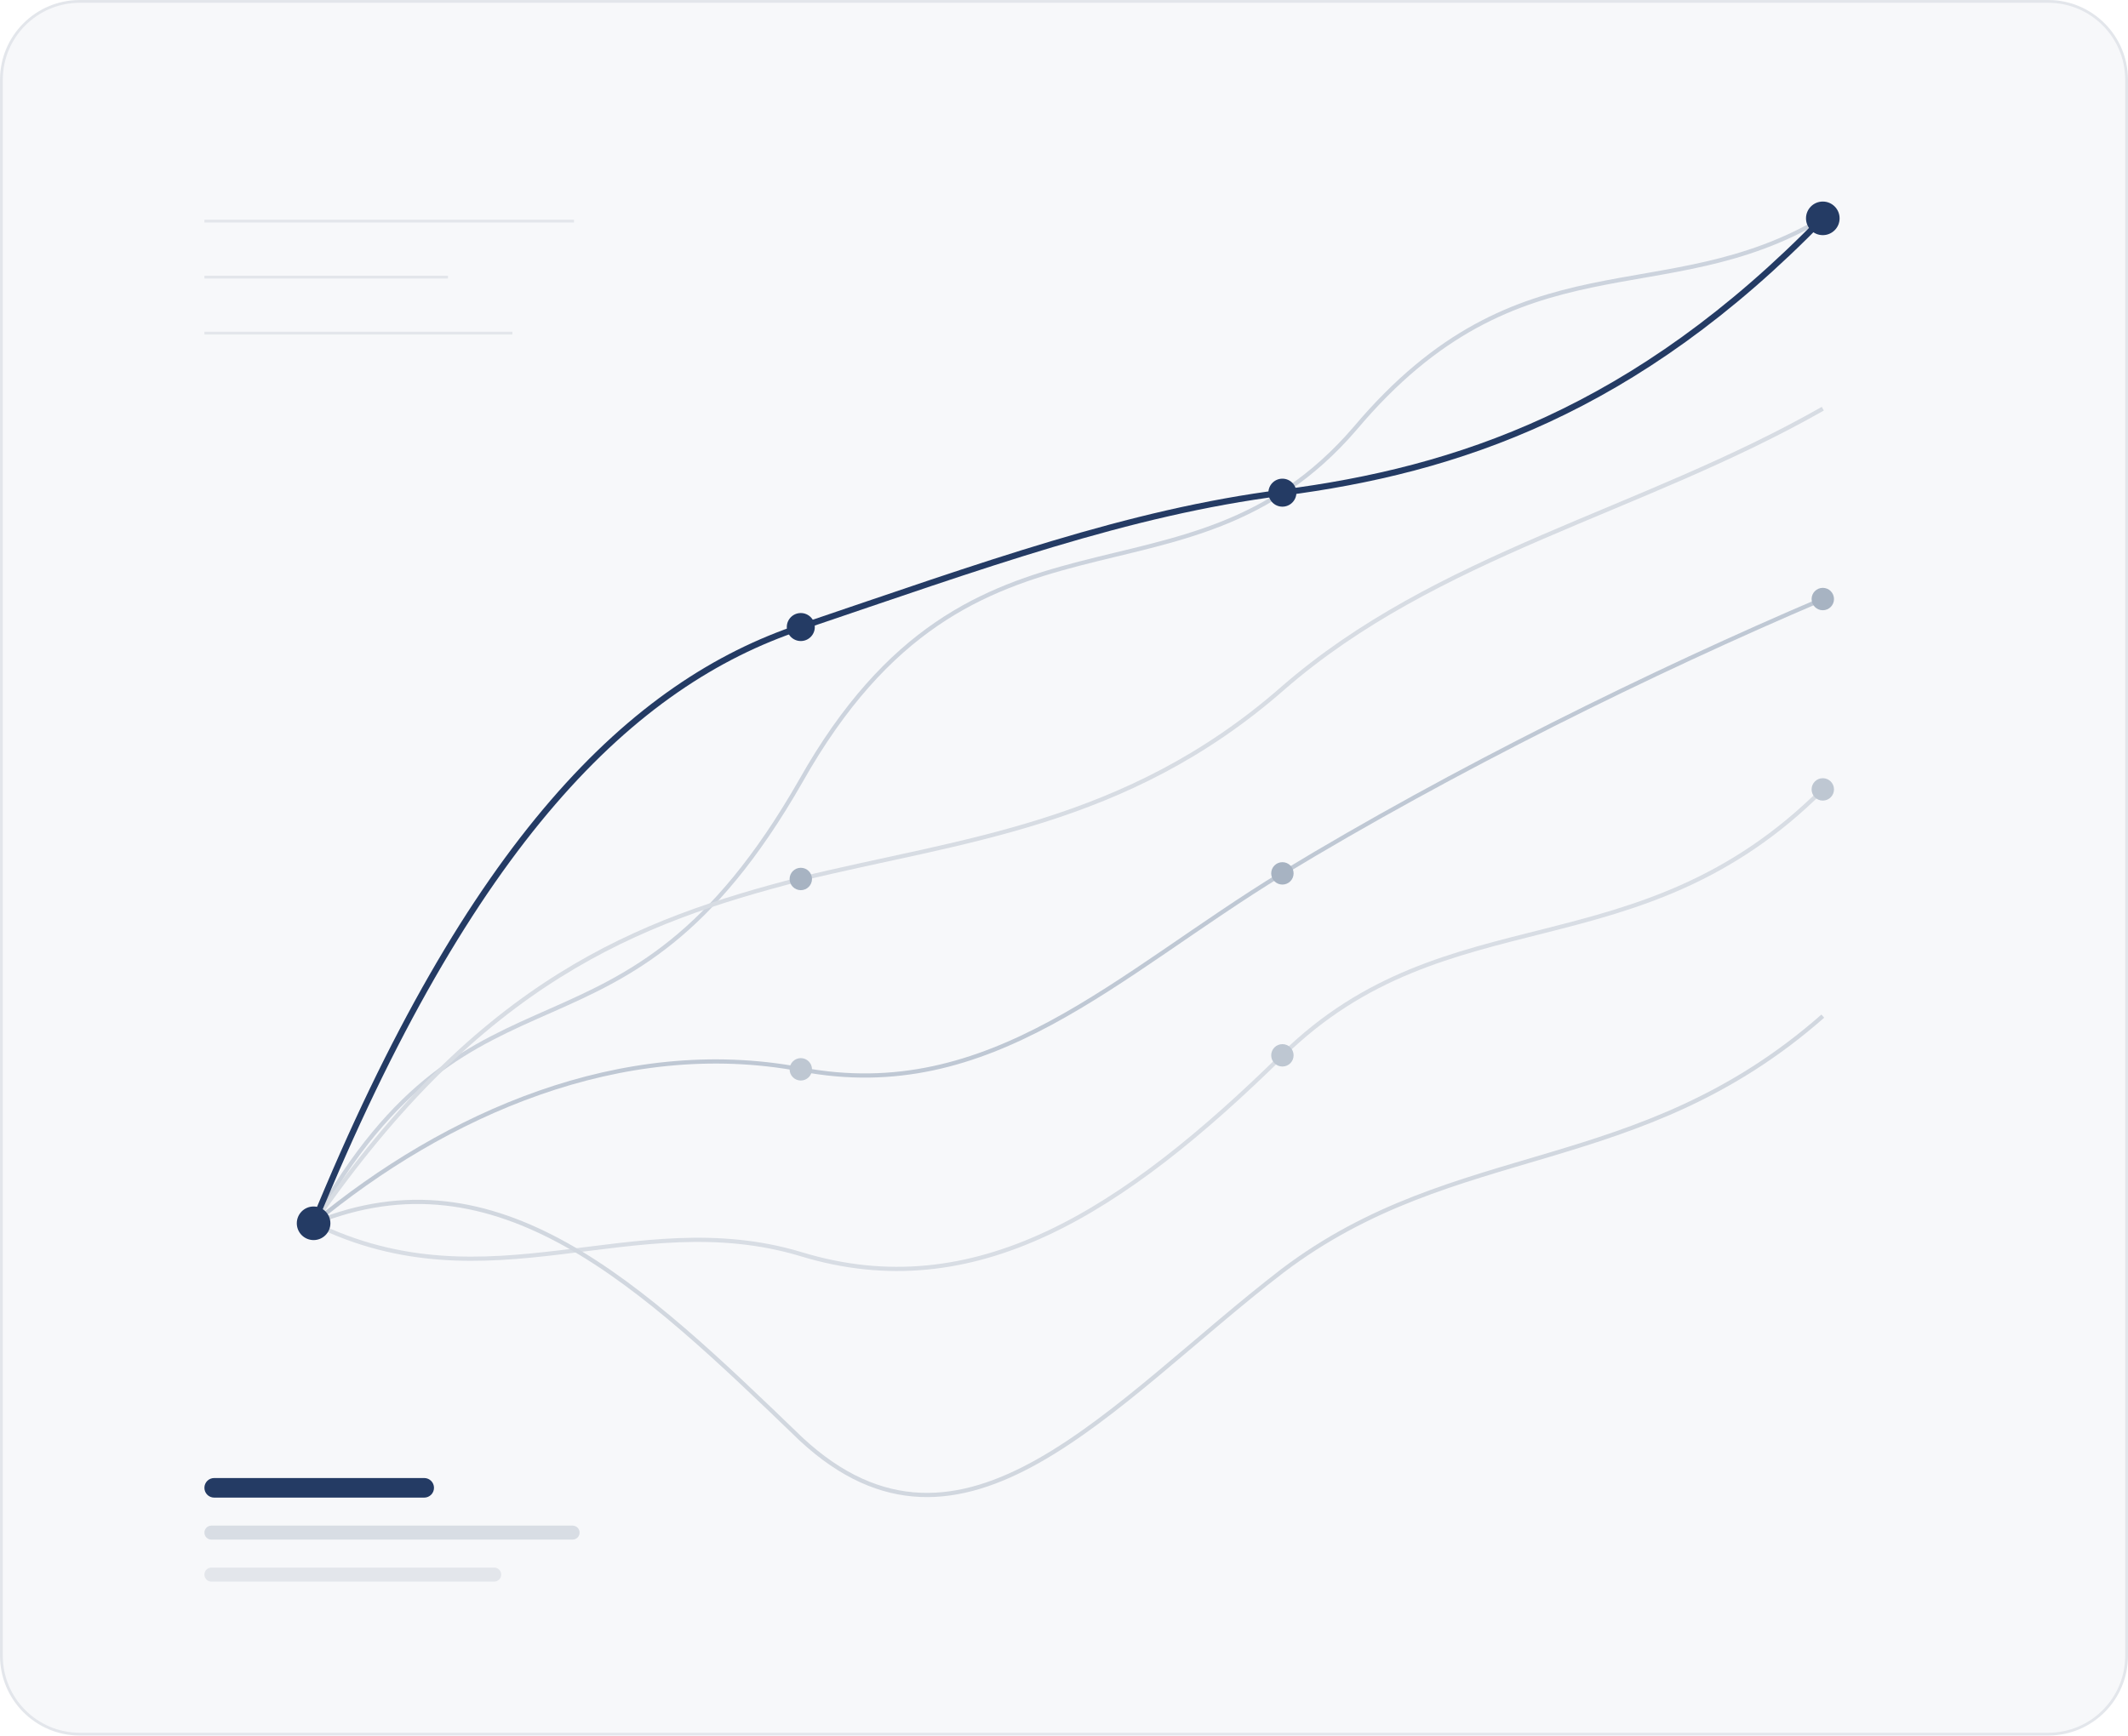
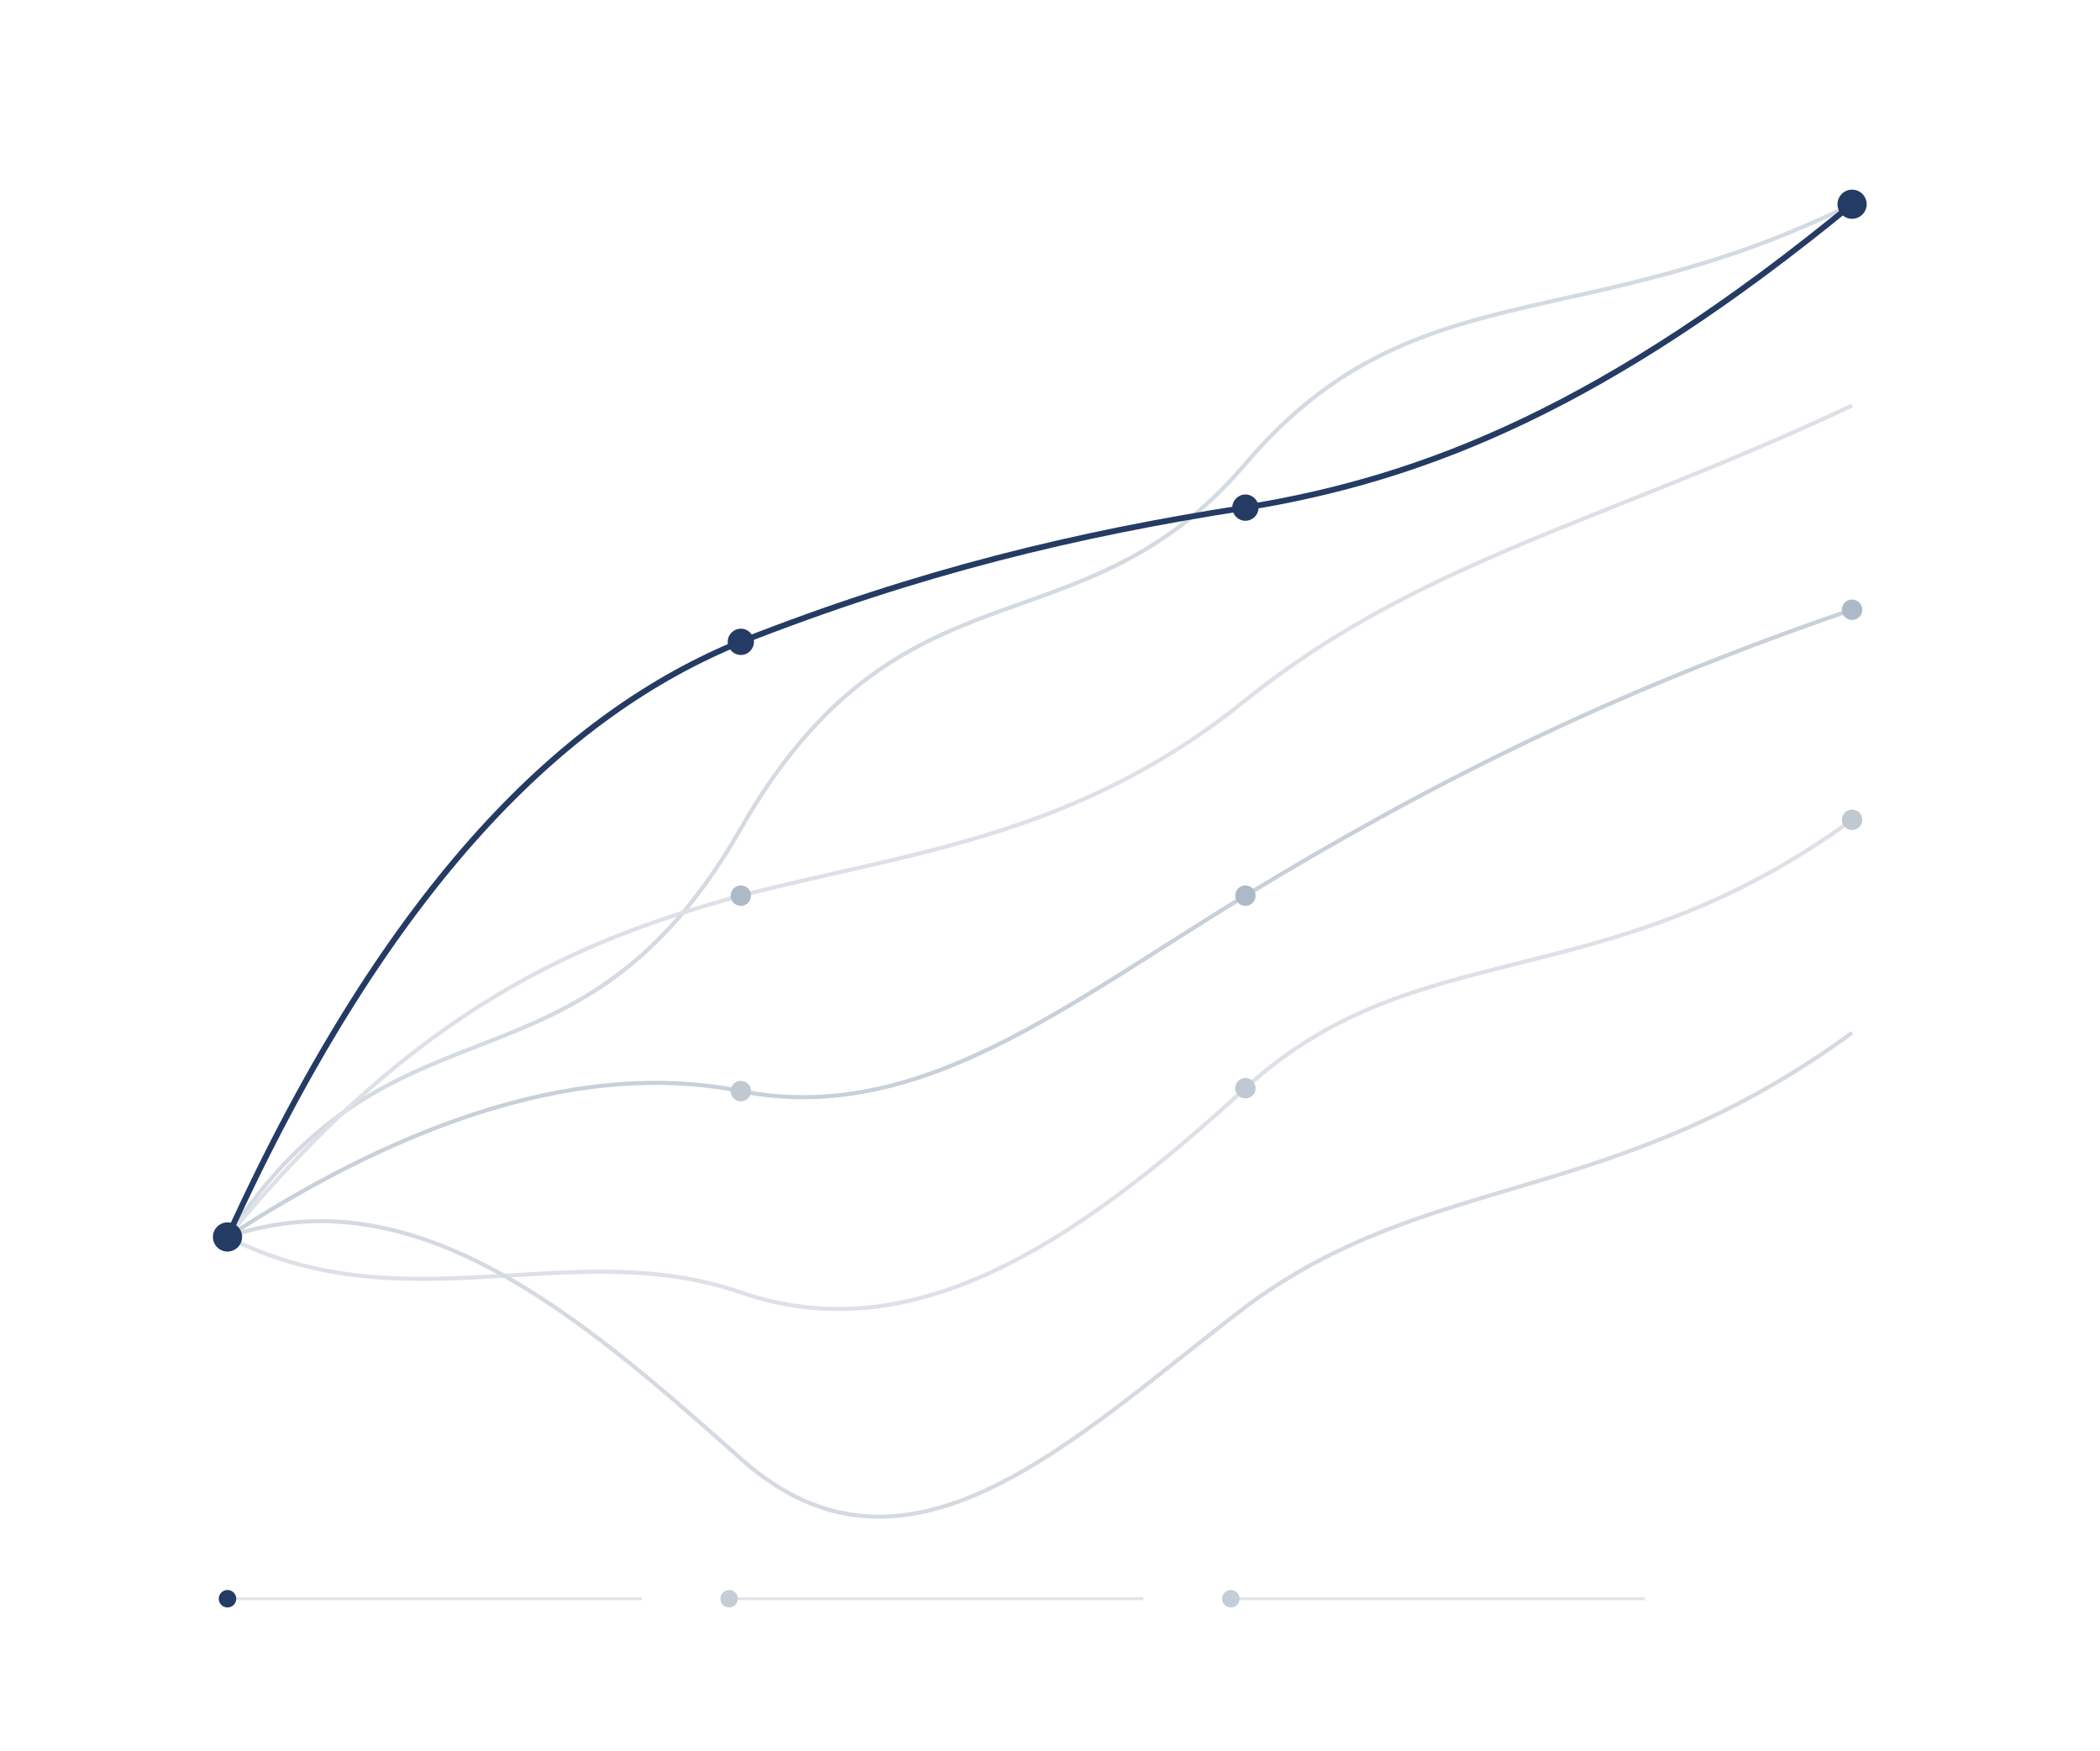
- <svg xmlns="http://www.w3.org/2000/svg" width="760" height="620" viewBox="0 0 760 620" fill="none">
-   <rect x="0.5" y="0.5" width="759" height="619" rx="28" fill="#F7F8FA" stroke="#E3E6EB" />
-   <path d="M112 437C170 333 222 391 286 279C348 169 423 224 484 153C543 83 594 112 651 78" stroke="#CCD3DD" stroke-width="1.5" />
-   <path d="M112 437C175 468 226 430 286 448C348 467 401 433 458 377C517 319 585 348 651 282" stroke="#D8DDE4" stroke-width="1.5" />
-   <path d="M112 437C159 398 222 370 286 382C354 395 399 348 458 312C519 275 590 240 651 214" stroke="#BFC8D4" stroke-width="1.5" />
-   <path d="M112 437C172 350 228 329 286 314C343 300 402 295 458 246C513 198 586 183 651 146" stroke="#D7DCE3" stroke-width="1.5" />
-   <path d="M112 437C178 410 229 459 286 514C344 568 397 501 458 454C520 407 585 421 651 363" stroke="#D1D7DF" stroke-width="1.5" />
-   <path d="M112 437C168 300 226 244 286 224C351 202 403 183 458 176C520 168 584 147 651 78" stroke="#243B64" stroke-width="2.2" />
-   <circle cx="112" cy="437" r="6" fill="#243B64" />
-   <circle cx="286" cy="224" r="5" fill="#243B64" />
-   <circle cx="458" cy="176" r="5" fill="#243B64" />
-   <circle cx="651" cy="78" r="6" fill="#243B64" />
-   <circle cx="286" cy="314" r="4" fill="#A7B3C2" />
-   <circle cx="458" cy="312" r="4" fill="#A7B3C2" />
-   <circle cx="651" cy="214" r="4" fill="#A7B3C2" />
-   <circle cx="286" cy="382" r="4" fill="#BEC7D2" />
-   <circle cx="458" cy="377" r="4" fill="#BEC7D2" />
-   <circle cx="651" cy="282" r="4" fill="#BEC7D2" />
-   <path d="M73 79H205" stroke="#E3E6EB" />
-   <path d="M73 99H160" stroke="#E3E6EB" />
-   <path d="M73 119H183" stroke="#E3E6EB" />
-   <rect x="73" y="528" width="82" height="7" rx="3.5" fill="#243B64" />
-   <rect x="73" y="545" width="134" height="5" rx="2.5" fill="#D8DDE4" />
-   <rect x="73" y="560" width="106" height="5" rx="2.5" fill="#E3E6EB" />
+ <svg xmlns="http://www.w3.org/2000/svg" width="720" height="600" viewBox="0 0 720 600" fill="none">
+   <path d="M78 424C136 335 198 382 254 284C309 188 370 226 427 159C484 92 542 116 635 70" stroke="#D4DAE2" stroke-width="1.4" />
+   <path d="M78 424C139 455 196 423 254 443C312 463 367 428 427 373C486 319 550 343 635 281" stroke="#DDE1E7" stroke-width="1.4" />
+   <path d="M78 424C130 390 194 362 254 374C315 386 366 344 427 307C488 270 550 238 635 209" stroke="#C8D0DA" stroke-width="1.4" />
+   <path d="M78 424C143 345 199 322 254 307C312 292 369 287 427 240C487 192 550 179 635 139" stroke="#DDE1E7" stroke-width="1.4" />
+   <path d="M78 424C142 402 199 451 254 500C311 551 368 493 427 448C490 401 553 414 635 354" stroke="#D5DAE1" stroke-width="1.4" />
+   <path d="M78 424C134 301 195 244 254 220C315 196 369 183 427 174C489 164 551 139 635 70" stroke="#243B64" stroke-width="2" />
+   <circle cx="78" cy="424" r="5" fill="#243B64" />
+   <circle cx="254" cy="220" r="4.5" fill="#243B64" />
+   <circle cx="427" cy="174" r="4.5" fill="#243B64" />
+   <circle cx="635" cy="70" r="5" fill="#243B64" />
+   <circle cx="254" cy="307" r="3.5" fill="#AEB9C7" />
+   <circle cx="427" cy="307" r="3.5" fill="#AEB9C7" />
+   <circle cx="635" cy="209" r="3.5" fill="#AEB9C7" />
+   <circle cx="254" cy="374" r="3.5" fill="#C0C8D2" />
+   <circle cx="427" cy="373" r="3.5" fill="#C0C8D2" />
+   <circle cx="635" cy="281" r="3.5" fill="#C0C8D2" />
+   <path d="M78 548H220" stroke="#E1E5EA" />
+   <path d="M250 548H392" stroke="#E1E5EA" />
+   <path d="M422 548H564" stroke="#E1E5EA" />
+   <circle cx="78" cy="548" r="3" fill="#243B64" />
+   <circle cx="250" cy="548" r="3" fill="#C5CDD7" />
+   <circle cx="422" cy="548" r="3" fill="#C5CDD7" />
</svg>
